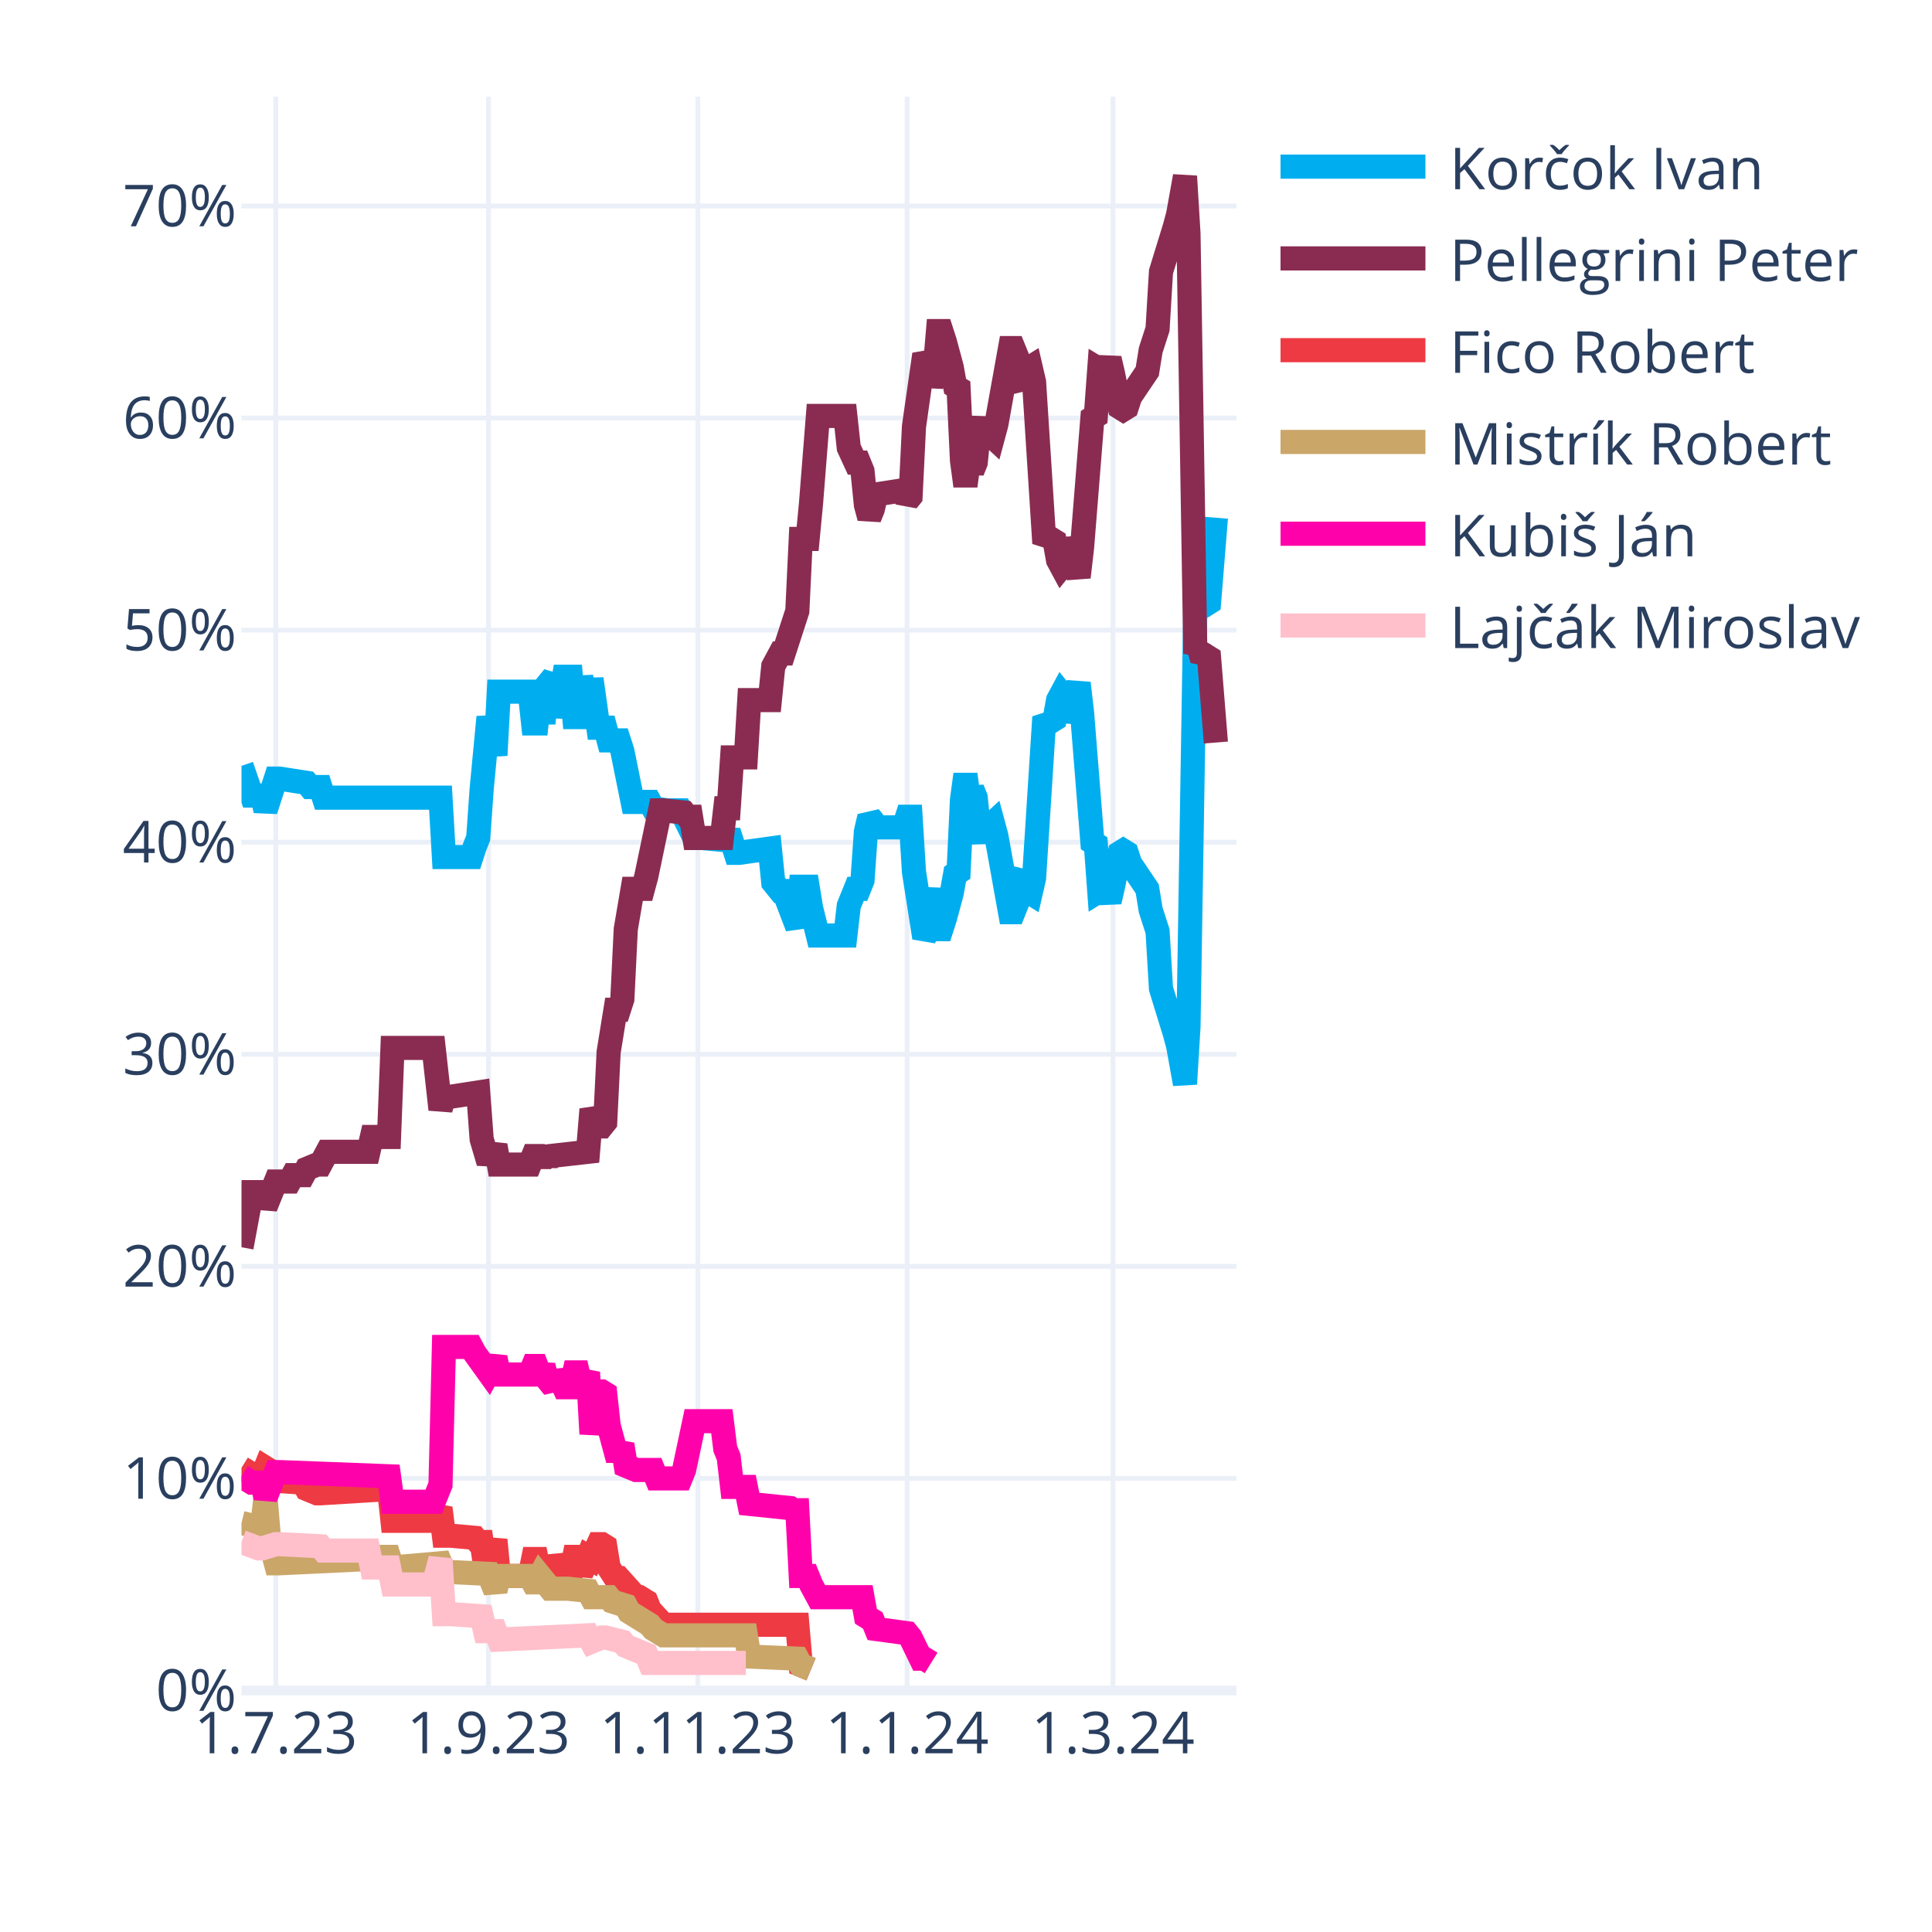
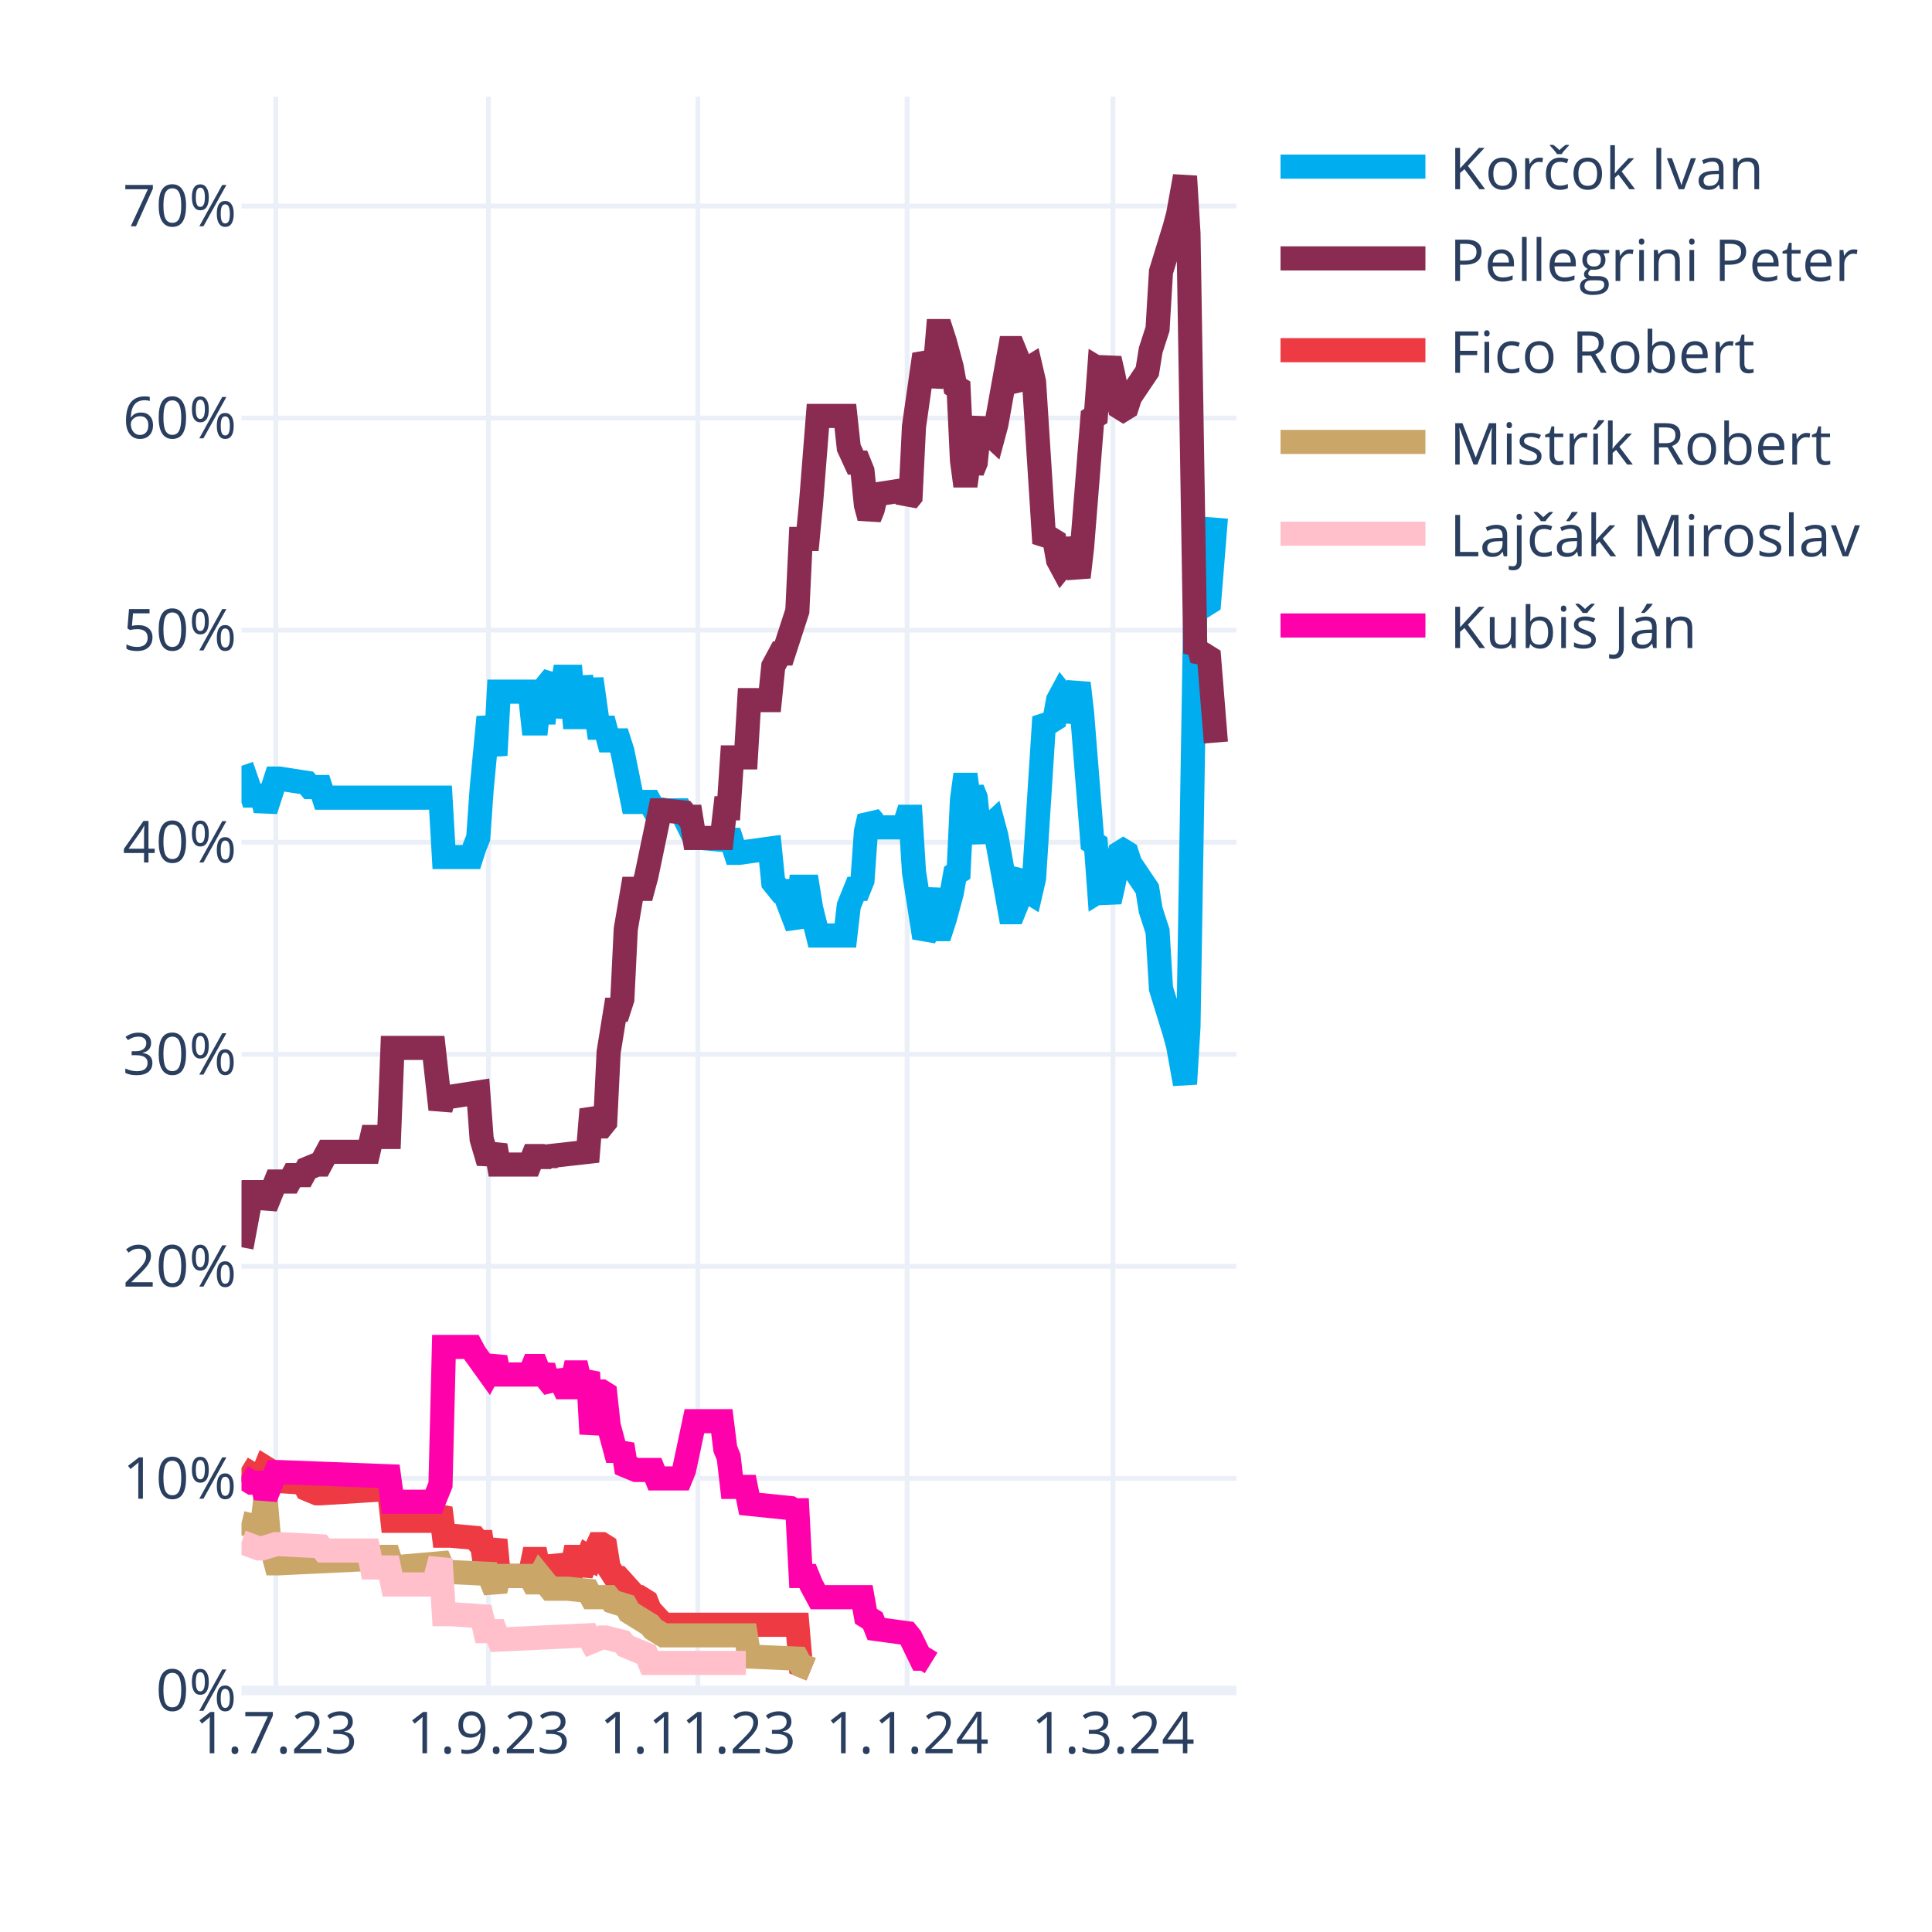
<svg xmlns="http://www.w3.org/2000/svg" class="main-svg" width="400" height="400" style="" viewBox="0 0 400 400">
  <rect x="0" y="0" width="400" height="400" style="fill: rgb(255, 255, 255); fill-opacity: 1;" />
-   <defs id="defs-a9b4d7">
+   <defs id="defs-4ba1c9">
    <g class="clips">
-       <clipPath id="clipa9b4d7xyplot" class="plotclip">
+       <clipPath id="clip4ba1c9xyplot" class="plotclip">
        <rect width="206" height="330" />
      </clipPath>
-       <clipPath class="axesclip" id="clipa9b4d7x">
+       <clipPath class="axesclip" id="clip4ba1c9x">
        <rect x="50" y="0" width="206" height="400" />
      </clipPath>
-       <clipPath class="axesclip" id="clipa9b4d7y">
+       <clipPath class="axesclip" id="clip4ba1c9y">
        <rect x="0" y="20" width="400" height="330" />
      </clipPath>
-       <clipPath class="axesclip" id="clipa9b4d7xy">
+       <clipPath class="axesclip" id="clip4ba1c9xy">
        <rect x="50" y="20" width="206" height="330" />
      </clipPath>
    </g>
    <g class="gradients" />
    <g class="patterns" />
  </defs>
  <g class="bglayer" />
  <g class="layer-below">
    <g class="imagelayer" />
    <g class="shapelayer" />
  </g>
  <g class="cartesianlayer">
    <g class="subplot xy">
      <g class="layer-subplot">
        <g class="shapelayer" />
        <g class="imagelayer" />
      </g>
      <g class="minor-gridlayer">
        <g class="x" />
        <g class="y" />
      </g>
      <g class="gridlayer">
        <g class="x">
          <path class="xgrid crisp" transform="translate(57.1,0)" d="M0,20v330" style="stroke: rgb(235, 240, 248); stroke-opacity: 1; stroke-width: 1px;" />
          <path class="xgrid crisp" transform="translate(101.14,0)" d="M0,20v330" style="stroke: rgb(235, 240, 248); stroke-opacity: 1; stroke-width: 1px;" />
          <path class="xgrid crisp" transform="translate(144.48,0)" d="M0,20v330" style="stroke: rgb(235, 240, 248); stroke-opacity: 1; stroke-width: 1px;" />
          <path class="xgrid crisp" transform="translate(187.81,0)" d="M0,20v330" style="stroke: rgb(235, 240, 248); stroke-opacity: 1; stroke-width: 1px;" />
          <path class="xgrid crisp" transform="translate(230.43,0)" d="M0,20v330" style="stroke: rgb(235, 240, 248); stroke-opacity: 1; stroke-width: 1px;" />
        </g>
        <g class="y">
          <path class="ygrid crisp" transform="translate(0,306.09)" d="M50,0h206" style="stroke: rgb(235, 240, 248); stroke-opacity: 1; stroke-width: 1px;" />
          <path class="ygrid crisp" transform="translate(0,262.18)" d="M50,0h206" style="stroke: rgb(235, 240, 248); stroke-opacity: 1; stroke-width: 1px;" />
          <path class="ygrid crisp" transform="translate(0,218.28)" d="M50,0h206" style="stroke: rgb(235, 240, 248); stroke-opacity: 1; stroke-width: 1px;" />
          <path class="ygrid crisp" transform="translate(0,174.37)" d="M50,0h206" style="stroke: rgb(235, 240, 248); stroke-opacity: 1; stroke-width: 1px;" />
          <path class="ygrid crisp" transform="translate(0,130.46)" d="M50,0h206" style="stroke: rgb(235, 240, 248); stroke-opacity: 1; stroke-width: 1px;" />
          <path class="ygrid crisp" transform="translate(0,86.55)" d="M50,0h206" style="stroke: rgb(235, 240, 248); stroke-opacity: 1; stroke-width: 1px;" />
          <path class="ygrid crisp" transform="translate(0,42.65)" d="M50,0h206" style="stroke: rgb(235, 240, 248); stroke-opacity: 1; stroke-width: 1px;" />
        </g>
      </g>
      <g class="zerolinelayer">
        <path class="yzl zl crisp" transform="translate(0,350)" d="M50,0h206" style="stroke: rgb(235, 240, 248); stroke-opacity: 1; stroke-width: 2px;" />
      </g>
      <g class="layer-between">
        <g class="shapelayer" />
        <g class="imagelayer" />
      </g>
      <path class="xlines-below" />
      <path class="ylines-below" />
      <g class="overlines-below" />
      <g class="xaxislayer-below" />
      <g class="yaxislayer-below" />
      <g class="overaxes-below" />
      <g class="overplot">
-         <g class="xy" transform="translate(50,20)" clip-path="url(#clipa9b4d7xyplot)">
+         <g class="xy" transform="translate(50,20)" clip-path="url(#clip4ba1c9xyplot)">
          <g class="scatterlayer mlayer">
-             <g class="trace scatter traceefa5bf" style="stroke-miterlimit: 2; opacity: 1;">
+             <g class="trace scatter tracea9e613" style="stroke-miterlimit: 2; opacity: 1;">
              <g class="fills" />
              <g class="errorbars" />
              <g class="lines">
                <path class="js-line" d="M0,138.56L2.13,144.71L2.84,144.71L4.26,144.71L4.97,147.78L7.1,141.2L7.81,141.2L13.5,142.08L14.21,142.95L16.34,142.95L17.05,145.15L41.2,145.15L41.91,157.44L47.59,157.44L48.3,155.25L49.01,153.49L49.72,143.39L51.14,128.46L51.86,132.42L52.57,136.37L53.28,123.2L59.67,123.2L60.38,129.78L61.09,129.78L61.8,123.2L62.51,129.78L63.22,121.88L64.64,120.12L65.35,128.46L66.77,120.12L67.48,120.12L68.19,120.12L68.9,128.46L69.61,128.46L70.32,120.12L71.74,128.46L72.46,120.56L73.88,130.66L74.59,130.66L75.3,130.66L76.01,133.29L78.14,133.29L78.85,135.49L80.98,146.03L81.69,146.03L84.53,146.03L85.24,147.34L88.08,147.78L88.79,147.78L90.92,147.78L91.63,149.1L93.77,153.49L95.19,153.49L100.16,153.93L100.87,152.17L102.29,156.57L103,156.57L109.39,155.69L110.1,162.71L111.52,164.47L112.23,164.47L115.08,171.93L115.79,163.59L117.21,163.59L117.92,167.98L119.34,173.69L120.05,173.69L125.02,173.69L125.73,167.54L127.15,164.03L127.86,164.03L128.57,162.27L129.28,152.17L129.99,149.1L130.7,149.98L131.41,151.3L137.1,151.3L137.81,149.1L138.52,149.1L139.23,160.52L141.36,174.13L142.07,172.81L143.49,164.03L144.2,172.37L144.91,172.37L145.62,170.18L147.04,164.91L147.75,160.96L148.46,160.52L149.17,145.59L149.88,140.32L150.59,145.59L151.3,143.39L152.01,145.15L152.72,152.17L153.43,153.93L154.14,151.74L155.57,150.42L156.28,153.05L159.12,168.86L159.83,168.86L160.54,167.1L161.25,161.83L161.96,160.96L162.67,164.47L163.38,164.91L164.09,161.83L166.22,128.46L166.93,129.34L167.64,129.34L168.35,128.9L169.06,124.95L169.77,123.63L170.48,124.51L171.19,129.34L173.32,121.44L174.03,127.59L176.17,154.37L176.88,154.81L177.59,164.47L178.3,164.03L179.01,164.47L179.72,166.66L180.43,163.59L181.85,156.57L182.56,156.13L183.27,156.57L183.98,158.76L187.53,164.03L188.24,168.42L189.66,172.81L190.37,184.67L193.21,193.89L193.92,196.52L195.34,204.42L196.06,192.57L197.48,105.63L198.19,106.95L198.9,104.32L199.61,105.19L200.32,104.75L201.74,87.19" style="vector-effect: none; fill: none; stroke: rgb(0, 174, 239); stroke-opacity: 1; stroke-width: 5px; opacity: 1;" />
              </g>
              <g class="points" />
              <g class="text" />
            </g>
-             <g class="trace scatter trace7b5448" style="stroke-miterlimit: 2; opacity: 1;">
+             <g class="trace scatter tracebb7930" style="stroke-miterlimit: 2; opacity: 1;">
              <g class="fills" />
              <g class="errorbars" />
              <g class="lines">
                <path class="js-line" d="M0,238.23L2.13,226.82L2.84,226.82L4.26,226.82L4.97,229.89L7.1,224.62L7.81,224.62L9.94,224.62L10.66,223.3L12.79,223.3L13.5,221.99L15.63,221.11L16.34,221.11L17.76,218.47L18.47,218.47L26.28,218.47L26.99,215.4L30.54,215.4L31.26,196.96L39.78,196.96L41.2,209.69L41.91,207.06L43.33,207.06L49.01,206.18L49.72,215.84L51.14,220.67L51.86,218.91L52.57,217.16L53.28,221.11L59.67,221.11L60.38,219.35L61.09,219.35L61.8,221.11L62.51,219.35L63.22,220.67L63.93,219.35L71.74,218.47L72.46,209.69L73.88,213.21L74.59,213.21L75.3,212.33L76.01,197.84L77.43,189.06L78.14,189.06L78.85,186.86L79.56,172.37L80.98,164.03L81.69,164.03L83.11,164.03L83.82,161.39L86.66,147.78L87.37,147.78L91.63,148.22L92.34,149.1L93.06,149.1L93.77,153.49L99.45,153.49L100.16,147.34L100.87,147.34L101.58,136.81L104.42,136.81L105.13,124.95L109.39,124.95L110.1,117.93L111.52,115.29L112.23,115.29L115.08,106.51L115.79,91.58L117.21,91.58L117.92,84.12L119.34,66.12L120.05,66.12L125.02,66.12L125.73,72.7L127.15,75.78L127.86,75.78L128.57,77.53L129.28,84.56L129.99,87.19L130.7,85.43L131.41,82.36L137.1,81.48L137.81,83.68L138.52,82.8L139.23,68.31L141.36,53.38L142.07,54.7L142.78,59.97L143.49,56.89L144.2,48.55L144.91,48.55L145.62,50.75L147.04,56.02L147.75,59.97L148.46,60.41L149.17,75.34L149.88,80.61L150.59,75.34L151.3,77.53L152.01,75.78L152.72,68.75L153.43,66.99L154.14,69.19L155.57,70.51L156.28,67.87L159.12,52.07L159.83,52.07L160.54,53.82L161.25,59.09L161.96,59.97L162.67,56.46L163.38,56.02L164.09,59.09L166.22,92.46L166.93,91.58L167.64,91.58L168.35,92.02L169.06,95.97L169.77,97.29L170.48,96.41L171.19,91.58L173.32,99.49L174.03,93.34L176.17,66.55L176.88,66.12L177.59,56.46L178.3,56.89L179.01,56.46L179.72,54.26L180.43,57.33L181.85,64.36L182.56,64.8L183.27,64.36L183.98,62.16L187.53,56.89L188.24,52.5L189.66,48.11L190.37,36.26L193.21,27.04L193.92,24.4L195.34,16.5L196.06,28.36L197.48,115.29L198.19,113.97L198.9,116.61L199.61,115.73L200.32,116.17L201.74,133.73" style="vector-effect: none; fill: none; stroke: rgb(138, 44, 81); stroke-opacity: 1; stroke-width: 5px; opacity: 1;" />
              </g>
              <g class="points" />
              <g class="text" />
            </g>
-             <g class="trace scatter trace0009b9" style="stroke-miterlimit: 2; opacity: 1;">
+             <g class="trace scatter traceb53477" style="stroke-miterlimit: 2; opacity: 1;">
              <g class="fills" />
              <g class="errorbars" />
              <g class="lines">
                <path class="js-line" d="M0,283.9L2.84,285.65L3.55,285.65L4.26,285.65L4.97,283.9L5.68,284.34L6.39,286.53L12.79,286.97L13.5,288.29L15.63,289.17L16.34,289.17L30.54,288.29L31.26,294.87L39.78,294.87L41.2,292.24L41.91,297.95L43.33,297.95L48.3,298.39L49.01,299.26L49.72,299.26L50.43,304.09L51.14,304.09L51.86,301.46L52.57,298.83L53.28,306.29L59.67,306.29L60.38,302.78L61.09,302.78L61.8,306.29L62.51,302.78L63.22,305.85L64.64,305.85L65.35,302.34L66.77,305.85L67.48,305.85L68.19,305.85L68.9,302.34L69.61,302.34L70.32,305.85L71.74,302.34L72.46,302.78L73.88,299.7L74.59,299.7L75.3,300.14L76.01,304.53L77.43,306.73L78.14,306.73L81.69,310.68L82.4,310.68L83.82,311.56L84.53,313.32L87.37,316.39L88.08,316.39L115.08,316.39L115.79,324.73L117.92,325.61" style="vector-effect: none; fill: none; stroke: rgb(238, 58, 67); stroke-opacity: 1; stroke-width: 5px; opacity: 1;" />
              </g>
              <g class="points" />
              <g class="text" />
            </g>
-             <g class="trace scatter trace4f386b" style="stroke-miterlimit: 2; opacity: 1;">
+             <g class="trace scatter trace329a55" style="stroke-miterlimit: 2; opacity: 1;">
              <g class="fills" />
              <g class="errorbars" />
              <g class="lines">
                <path class="js-line" d="M0,295.31L3.55,296.19L4.26,296.19L4.97,290.04L5.68,298.39L7.1,303.66L7.81,303.66L26.28,302.78L26.99,302.34L30.54,302.34L31.26,304.53L41.2,303.66L41.91,305.41L51.14,305.85L51.86,307.61L52.57,309.36L53.28,306.29L59.67,306.29L60.38,307.61L61.09,307.61L61.8,306.29L63.93,308.92L64.64,308.92L66.77,308.92L67.48,308.92L71.74,309.36L72.46,310.68L76.01,310.68L76.72,311.56L79.56,312.44L80.27,313.75L84.53,316.39L85.24,317.27L87.37,318.58L88.08,318.58L104.42,318.58L105.13,322.97L115.08,323.41L115.79,324.73L117.92,325.61" style="vector-effect: none; fill: none; stroke: rgb(202, 166, 105); stroke-opacity: 1; stroke-width: 5px; opacity: 1;" />
              </g>
              <g class="points" />
              <g class="text" />
            </g>
-             <g class="trace scatter traced94c42" style="stroke-miterlimit: 2; opacity: 1;">
+             <g class="trace scatter traceebe77f" style="stroke-miterlimit: 2; opacity: 1;">
+               <g class="fills" />
+               <g class="errorbars" />
+               <g class="lines">
+                 <path class="js-line" d="M0,299.26L3.55,300.58L4.26,300.58L7.1,299.7L7.81,299.7L16.34,300.14L17.05,301.02L26.28,301.02L26.99,304.53L30.54,304.53L31.26,308.05L39.78,308.05L41.2,302.78L41.91,314.19L43.33,314.19L49.72,314.63L50.43,317.71L52.57,317.71L53.28,319.46L71.74,318.58L72.46,319.9L74.59,319.02L75.3,319.02L78.85,319.9L79.56,320.78L83.82,322.54L84.53,324.29L104.42,324.29" style="vector-effect: none; fill: none; stroke: rgb(255, 192, 203); stroke-opacity: 1; stroke-width: 5px; opacity: 1;" />
+               </g>
+               <g class="points" />
+               <g class="text" />
+             </g>
+             <g class="trace scatter tracef3c204" style="stroke-miterlimit: 2; opacity: 1;">
              <g class="fills" />
              <g class="errorbars" />
              <g class="lines">
                <path class="js-line" d="M0,285.65L2.13,286.97L2.84,286.97L4.26,286.97L4.97,290.04L7.1,284.78L7.81,284.78L30.54,285.65L31.26,290.92L39.78,290.92L41.2,287.41L41.91,258.87L43.33,258.87L47.59,258.87L48.3,260.19L51.14,264.14L51.86,262.82L52.57,261.07L53.28,264.58L59.67,264.58L60.38,262.82L61.09,262.82L61.8,264.58L62.51,262.82L63.22,265.46L64.64,267.21L65.35,264.14L66.77,267.21L67.48,267.21L68.19,267.21L68.9,264.14L69.61,264.14L70.32,267.21L71.74,264.14L72.46,276.87L73.88,268.09L74.59,268.09L75.3,268.53L76.01,275.12L77.43,280.38L78.14,280.38L78.85,279.07L79.56,283.46L81.69,284.34L82.4,284.34L85.24,284.34L85.95,286.09L90.92,286.09L91.63,284.34L93.77,274.24L95.19,274.24L99.45,274.24L100.16,279.95L100.87,281.7L101.58,287.85L104.42,287.85L105.13,291.36L113.66,292.24L114.37,292.68L115.08,292.68L115.79,306.29L117.21,306.29L117.92,308.05L119.34,310.68L120.05,310.68L128.57,310.68L129.28,314.63L130.7,315.51L131.41,317.27L137.81,318.14L138.52,319.02L140.65,323.41L141.36,323.41L142.78,324.29" style="vector-effect: none; fill: none; stroke: rgb(255, 1, 170); stroke-opacity: 1; stroke-width: 5px; opacity: 1;" />
-               </g>
-               <g class="points" />
-               <g class="text" />
-             </g>
-             <g class="trace scatter tracea8b71d" style="stroke-miterlimit: 2; opacity: 1;">
-               <g class="fills" />
-               <g class="errorbars" />
-               <g class="lines">
-                 <path class="js-line" d="M0,299.26L3.55,300.58L4.26,300.58L7.1,299.7L7.81,299.7L16.34,300.14L17.05,301.02L26.28,301.02L26.99,304.53L30.54,304.53L31.26,308.05L39.78,308.05L41.2,302.78L41.91,314.19L43.33,314.19L49.72,314.63L50.43,317.71L52.57,317.71L53.28,319.46L71.74,318.58L72.46,319.9L74.59,319.02L75.3,319.02L78.85,319.9L79.56,320.78L83.82,322.54L84.53,324.29L104.42,324.29" style="vector-effect: none; fill: none; stroke: rgb(255, 192, 203); stroke-opacity: 1; stroke-width: 5px; opacity: 1;" />
              </g>
              <g class="points" />
              <g class="text" />
            </g>
          </g>
        </g>
      </g>
      <path class="xlines-above crisp" d="M0,0" style="fill: none;" />
      <path class="ylines-above crisp" d="M0,0" style="fill: none;" />
      <g class="overlines-above" />
      <g class="xaxislayer-above">
        <g class="xtick">
          <text text-anchor="middle" x="0" y="363" transform="translate(57.1,0)" style="font-family: 'Open Sans', verdana, arial, sans-serif; font-size: 12px; fill: rgb(42, 63, 95); fill-opacity: 1; white-space: pre; opacity: 1;">1.7.23</text>
        </g>
        <g class="xtick">
          <text text-anchor="middle" x="0" y="363" style="font-family: 'Open Sans', verdana, arial, sans-serif; font-size: 12px; fill: rgb(42, 63, 95); fill-opacity: 1; white-space: pre; opacity: 1;" transform="translate(101.14,0)">1.9.23</text>
        </g>
        <g class="xtick">
          <text text-anchor="middle" x="0" y="363" style="font-family: 'Open Sans', verdana, arial, sans-serif; font-size: 12px; fill: rgb(42, 63, 95); fill-opacity: 1; white-space: pre; opacity: 1;" transform="translate(144.48,0)">1.11.23</text>
        </g>
        <g class="xtick">
          <text text-anchor="middle" x="0" y="363" style="font-family: 'Open Sans', verdana, arial, sans-serif; font-size: 12px; fill: rgb(42, 63, 95); fill-opacity: 1; white-space: pre; opacity: 1;" transform="translate(187.81,0)">1.1.24</text>
        </g>
        <g class="xtick">
          <text text-anchor="middle" x="0" y="363" style="font-family: 'Open Sans', verdana, arial, sans-serif; font-size: 12px; fill: rgb(42, 63, 95); fill-opacity: 1; white-space: pre; opacity: 1;" transform="translate(230.43,0)">1.3.24</text>
        </g>
      </g>
      <g class="yaxislayer-above">
        <g class="ytick">
          <text text-anchor="end" x="49" y="4.2" transform="translate(0,350)" style="font-family: 'Open Sans', verdana, arial, sans-serif; font-size: 12px; fill: rgb(42, 63, 95); fill-opacity: 1; white-space: pre; opacity: 1;">0%</text>
        </g>
        <g class="ytick">
          <text text-anchor="end" x="49" y="4.2" style="font-family: 'Open Sans', verdana, arial, sans-serif; font-size: 12px; fill: rgb(42, 63, 95); fill-opacity: 1; white-space: pre; opacity: 1;" transform="translate(0,306.09)">10%</text>
        </g>
        <g class="ytick">
          <text text-anchor="end" x="49" y="4.2" style="font-family: 'Open Sans', verdana, arial, sans-serif; font-size: 12px; fill: rgb(42, 63, 95); fill-opacity: 1; white-space: pre; opacity: 1;" transform="translate(0,262.18)">20%</text>
        </g>
        <g class="ytick">
          <text text-anchor="end" x="49" y="4.2" style="font-family: 'Open Sans', verdana, arial, sans-serif; font-size: 12px; fill: rgb(42, 63, 95); fill-opacity: 1; white-space: pre; opacity: 1;" transform="translate(0,218.28)">30%</text>
        </g>
        <g class="ytick">
          <text text-anchor="end" x="49" y="4.2" style="font-family: 'Open Sans', verdana, arial, sans-serif; font-size: 12px; fill: rgb(42, 63, 95); fill-opacity: 1; white-space: pre; opacity: 1;" transform="translate(0,174.37)">40%</text>
        </g>
        <g class="ytick">
          <text text-anchor="end" x="49" y="4.2" style="font-family: 'Open Sans', verdana, arial, sans-serif; font-size: 12px; fill: rgb(42, 63, 95); fill-opacity: 1; white-space: pre; opacity: 1;" transform="translate(0,130.46)">50%</text>
        </g>
        <g class="ytick">
          <text text-anchor="end" x="49" y="4.2" style="font-family: 'Open Sans', verdana, arial, sans-serif; font-size: 12px; fill: rgb(42, 63, 95); fill-opacity: 1; white-space: pre; opacity: 1;" transform="translate(0,86.55)">60%</text>
        </g>
        <g class="ytick">
          <text text-anchor="end" x="49" y="4.2" style="font-family: 'Open Sans', verdana, arial, sans-serif; font-size: 12px; fill: rgb(42, 63, 95); fill-opacity: 1; white-space: pre; opacity: 1;" transform="translate(0,42.65)">70%</text>
        </g>
      </g>
      <g class="overaxes-above" />
    </g>
  </g>
  <g class="polarlayer" />
  <g class="smithlayer" />
  <g class="ternarylayer" />
  <g class="geolayer" />
  <g class="funnelarealayer" />
  <g class="pielayer" />
  <g class="iciclelayer" />
  <g class="treemaplayer" />
  <g class="sunburstlayer" />
  <g class="glimages" />
-   <defs id="topdefs-a9b4d7">
+   <defs id="topdefs-4ba1c9">
    <g class="clips" />
-     <clipPath id="legenda9b4d7">
+     <clipPath id="legend4ba1c9">
      <rect width="128" height="124" x="0" y="0" />
    </clipPath>
  </defs>
  <g class="layer-above">
    <g class="imagelayer" />
    <g class="shapelayer" />
  </g>
  <g class="infolayer">
    <g class="legend" pointer-events="all" transform="translate(260.12,20)">
      <rect class="bg" shape-rendering="crispEdges" width="128" height="124" x="0" y="0" style="stroke: rgb(68, 68, 68); stroke-opacity: 1; fill: rgb(255, 255, 255); fill-opacity: 1; stroke-width: 0px;" />
-       <g class="scrollbox" transform="" clip-path="url(#legenda9b4d7)">
+       <g class="scrollbox" transform="" clip-path="url(#legend4ba1c9)">
        <g class="groups">
          <g class="traces" transform="translate(0,14.5)" style="opacity: 1;">
            <text class="legendtext" text-anchor="start" x="40" y="4.68" style="font-family: 'Open Sans', verdana, arial, sans-serif; font-size: 12px; fill: rgb(42, 63, 95); fill-opacity: 1; white-space: pre;">Korčok Ivan</text>
            <g class="layers" style="opacity: 1;">
              <g class="legendfill" />
              <g class="legendlines">
                <path class="js-line" d="M5,0h30" style="fill: none; stroke: rgb(0, 174, 239); stroke-opacity: 1; stroke-width: 5px;" />
              </g>
              <g class="legendsymbols">
                <g class="legendpoints" />
              </g>
            </g>
            <rect class="legendtoggle" x="0" y="-9.5" width="122.703" height="19" style="fill: rgb(0, 0, 0); fill-opacity: 0;" />
          </g>
          <g class="traces" transform="translate(0,33.5)" style="opacity: 1;">
            <text class="legendtext" text-anchor="start" x="40" y="4.68" style="font-family: 'Open Sans', verdana, arial, sans-serif; font-size: 12px; fill: rgb(42, 63, 95); fill-opacity: 1; white-space: pre;">Pellegrini Peter</text>
            <g class="layers" style="opacity: 1;">
              <g class="legendfill" />
              <g class="legendlines">
                <path class="js-line" d="M5,0h30" style="fill: none; stroke: rgb(138, 44, 81); stroke-opacity: 1; stroke-width: 5px;" />
              </g>
              <g class="legendsymbols">
                <g class="legendpoints" />
              </g>
            </g>
            <rect class="legendtoggle" x="0" y="-9.5" width="122.703" height="19" style="fill: rgb(0, 0, 0); fill-opacity: 0;" />
          </g>
          <g class="traces" transform="translate(0,52.5)" style="opacity: 1;">
            <text class="legendtext" text-anchor="start" x="40" y="4.68" style="font-family: 'Open Sans', verdana, arial, sans-serif; font-size: 12px; fill: rgb(42, 63, 95); fill-opacity: 1; white-space: pre;">Fico Robert</text>
            <g class="layers" style="opacity: 1;">
              <g class="legendfill" />
              <g class="legendlines">
                <path class="js-line" d="M5,0h30" style="fill: none; stroke: rgb(238, 58, 67); stroke-opacity: 1; stroke-width: 5px;" />
              </g>
              <g class="legendsymbols">
                <g class="legendpoints" />
              </g>
            </g>
            <rect class="legendtoggle" x="0" y="-9.5" width="122.703" height="19" style="fill: rgb(0, 0, 0); fill-opacity: 0;" />
          </g>
          <g class="traces" transform="translate(0,71.5)" style="opacity: 1;">
            <text class="legendtext" text-anchor="start" x="40" y="4.68" style="font-family: 'Open Sans', verdana, arial, sans-serif; font-size: 12px; fill: rgb(42, 63, 95); fill-opacity: 1; white-space: pre;">Mistrík Robert</text>
            <g class="layers" style="opacity: 1;">
              <g class="legendfill" />
              <g class="legendlines">
                <path class="js-line" d="M5,0h30" style="fill: none; stroke: rgb(202, 166, 105); stroke-opacity: 1; stroke-width: 5px;" />
              </g>
              <g class="legendsymbols">
                <g class="legendpoints" />
              </g>
            </g>
            <rect class="legendtoggle" x="0" y="-9.5" width="122.703" height="19" style="fill: rgb(0, 0, 0); fill-opacity: 0;" />
          </g>
          <g class="traces" transform="translate(0,90.5)" style="opacity: 1;">
+             <text class="legendtext" text-anchor="start" x="40" y="4.68" style="font-family: 'Open Sans', verdana, arial, sans-serif; font-size: 12px; fill: rgb(42, 63, 95); fill-opacity: 1; white-space: pre;">Lajčák Miroslav</text>
+             <g class="layers" style="opacity: 1;">
+               <g class="legendfill" />
+               <g class="legendlines">
+                 <path class="js-line" d="M5,0h30" style="fill: none; stroke: rgb(255, 192, 203); stroke-opacity: 1; stroke-width: 5px;" />
+               </g>
+               <g class="legendsymbols">
+                 <g class="legendpoints" />
+               </g>
+             </g>
+             <rect class="legendtoggle" x="0" y="-9.5" width="122.703" height="19" style="fill: rgb(0, 0, 0); fill-opacity: 0;" />
+           </g>
+           <g class="traces" transform="translate(0,109.5)" style="opacity: 1;">
            <text class="legendtext" text-anchor="start" x="40" y="4.68" style="font-family: 'Open Sans', verdana, arial, sans-serif; font-size: 12px; fill: rgb(42, 63, 95); fill-opacity: 1; white-space: pre;">Kubiš Ján</text>
            <g class="layers" style="opacity: 1;">
              <g class="legendfill" />
              <g class="legendlines">
                <path class="js-line" d="M5,0h30" style="fill: none; stroke: rgb(255, 1, 170); stroke-opacity: 1; stroke-width: 5px;" />
-               </g>
-               <g class="legendsymbols">
-                 <g class="legendpoints" />
-               </g>
-             </g>
-             <rect class="legendtoggle" x="0" y="-9.5" width="122.703" height="19" style="fill: rgb(0, 0, 0); fill-opacity: 0;" />
-           </g>
-           <g class="traces" transform="translate(0,109.5)" style="opacity: 1;">
-             <text class="legendtext" text-anchor="start" x="40" y="4.68" style="font-family: 'Open Sans', verdana, arial, sans-serif; font-size: 12px; fill: rgb(42, 63, 95); fill-opacity: 1; white-space: pre;">Lajčák Miroslav</text>
-             <g class="layers" style="opacity: 1;">
-               <g class="legendfill" />
-               <g class="legendlines">
-                 <path class="js-line" d="M5,0h30" style="fill: none; stroke: rgb(255, 192, 203); stroke-opacity: 1; stroke-width: 5px;" />
              </g>
              <g class="legendsymbols">
                <g class="legendpoints" />
              </g>
            </g>
            <rect class="legendtoggle" x="0" y="-9.5" width="122.703" height="19" style="fill: rgb(0, 0, 0); fill-opacity: 0;" />
          </g>
        </g>
      </g>
      <rect class="scrollbar" rx="20" ry="3" width="0" height="0" x="0" y="0" style="fill: rgb(128, 139, 164); fill-opacity: 1;" />
    </g>
    <g class="g-gtitle" />
    <g class="g-xtitle" />
    <g class="g-ytitle" />
  </g>
</svg>
